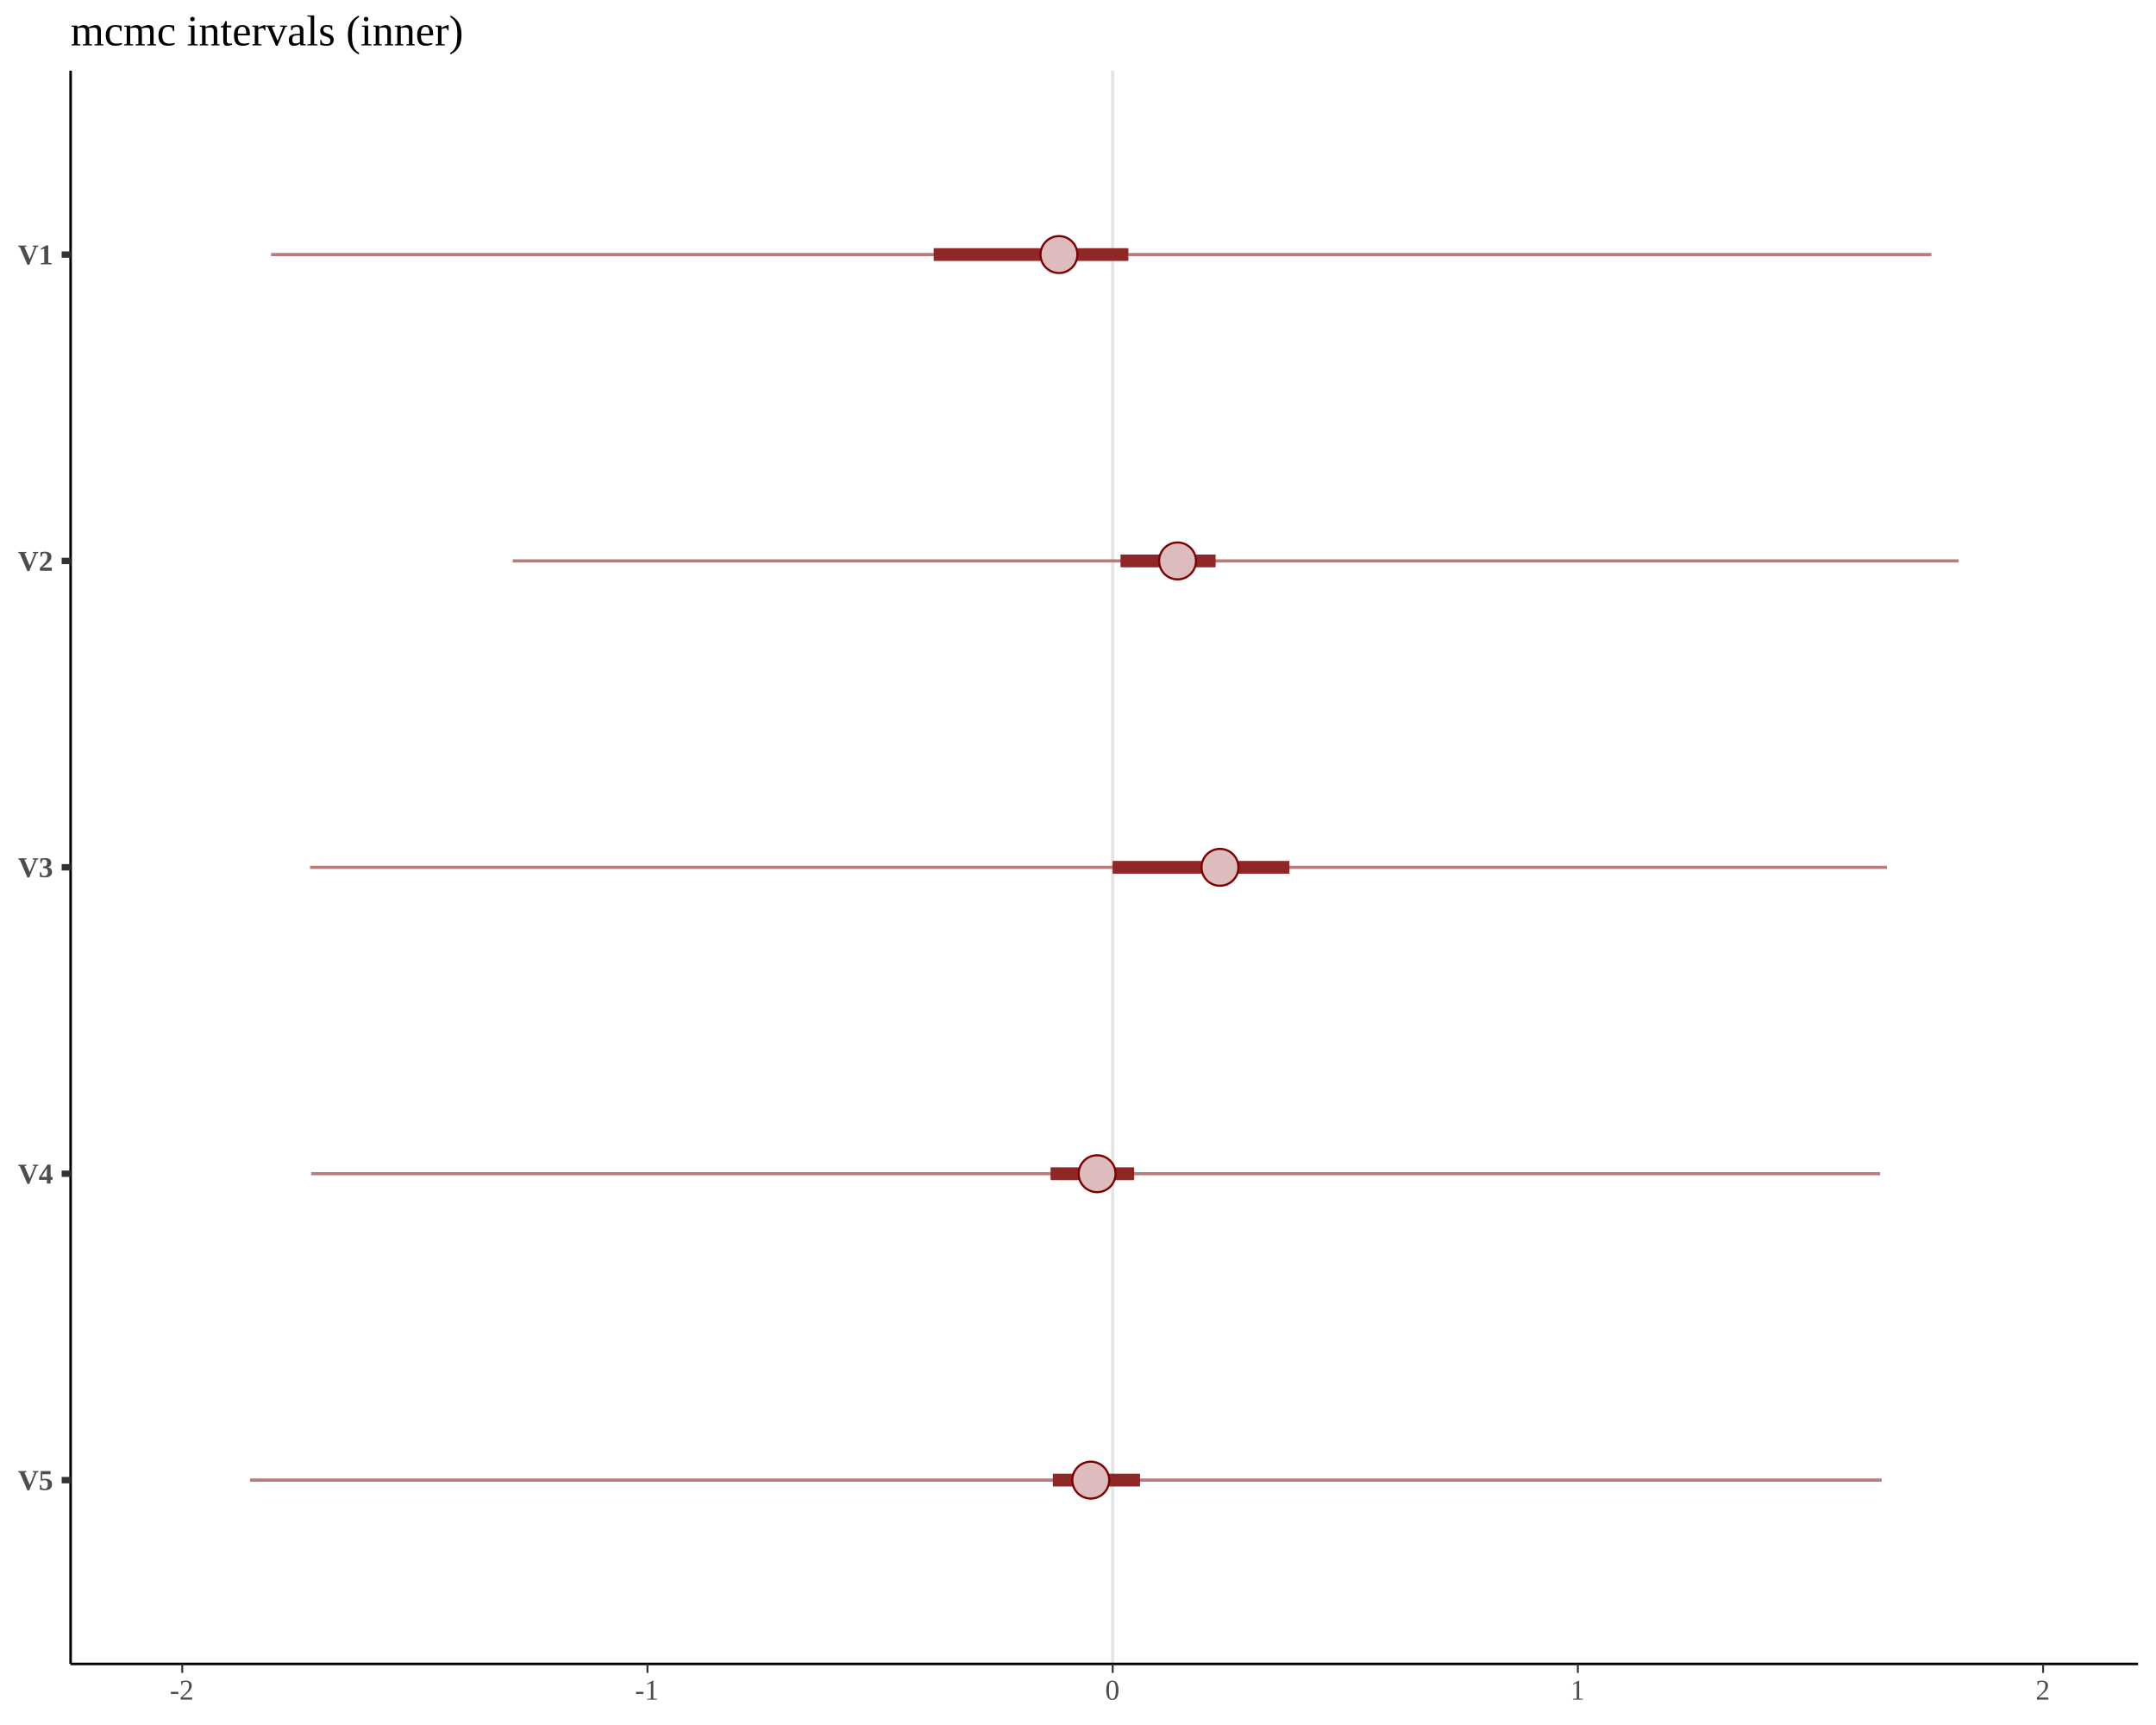
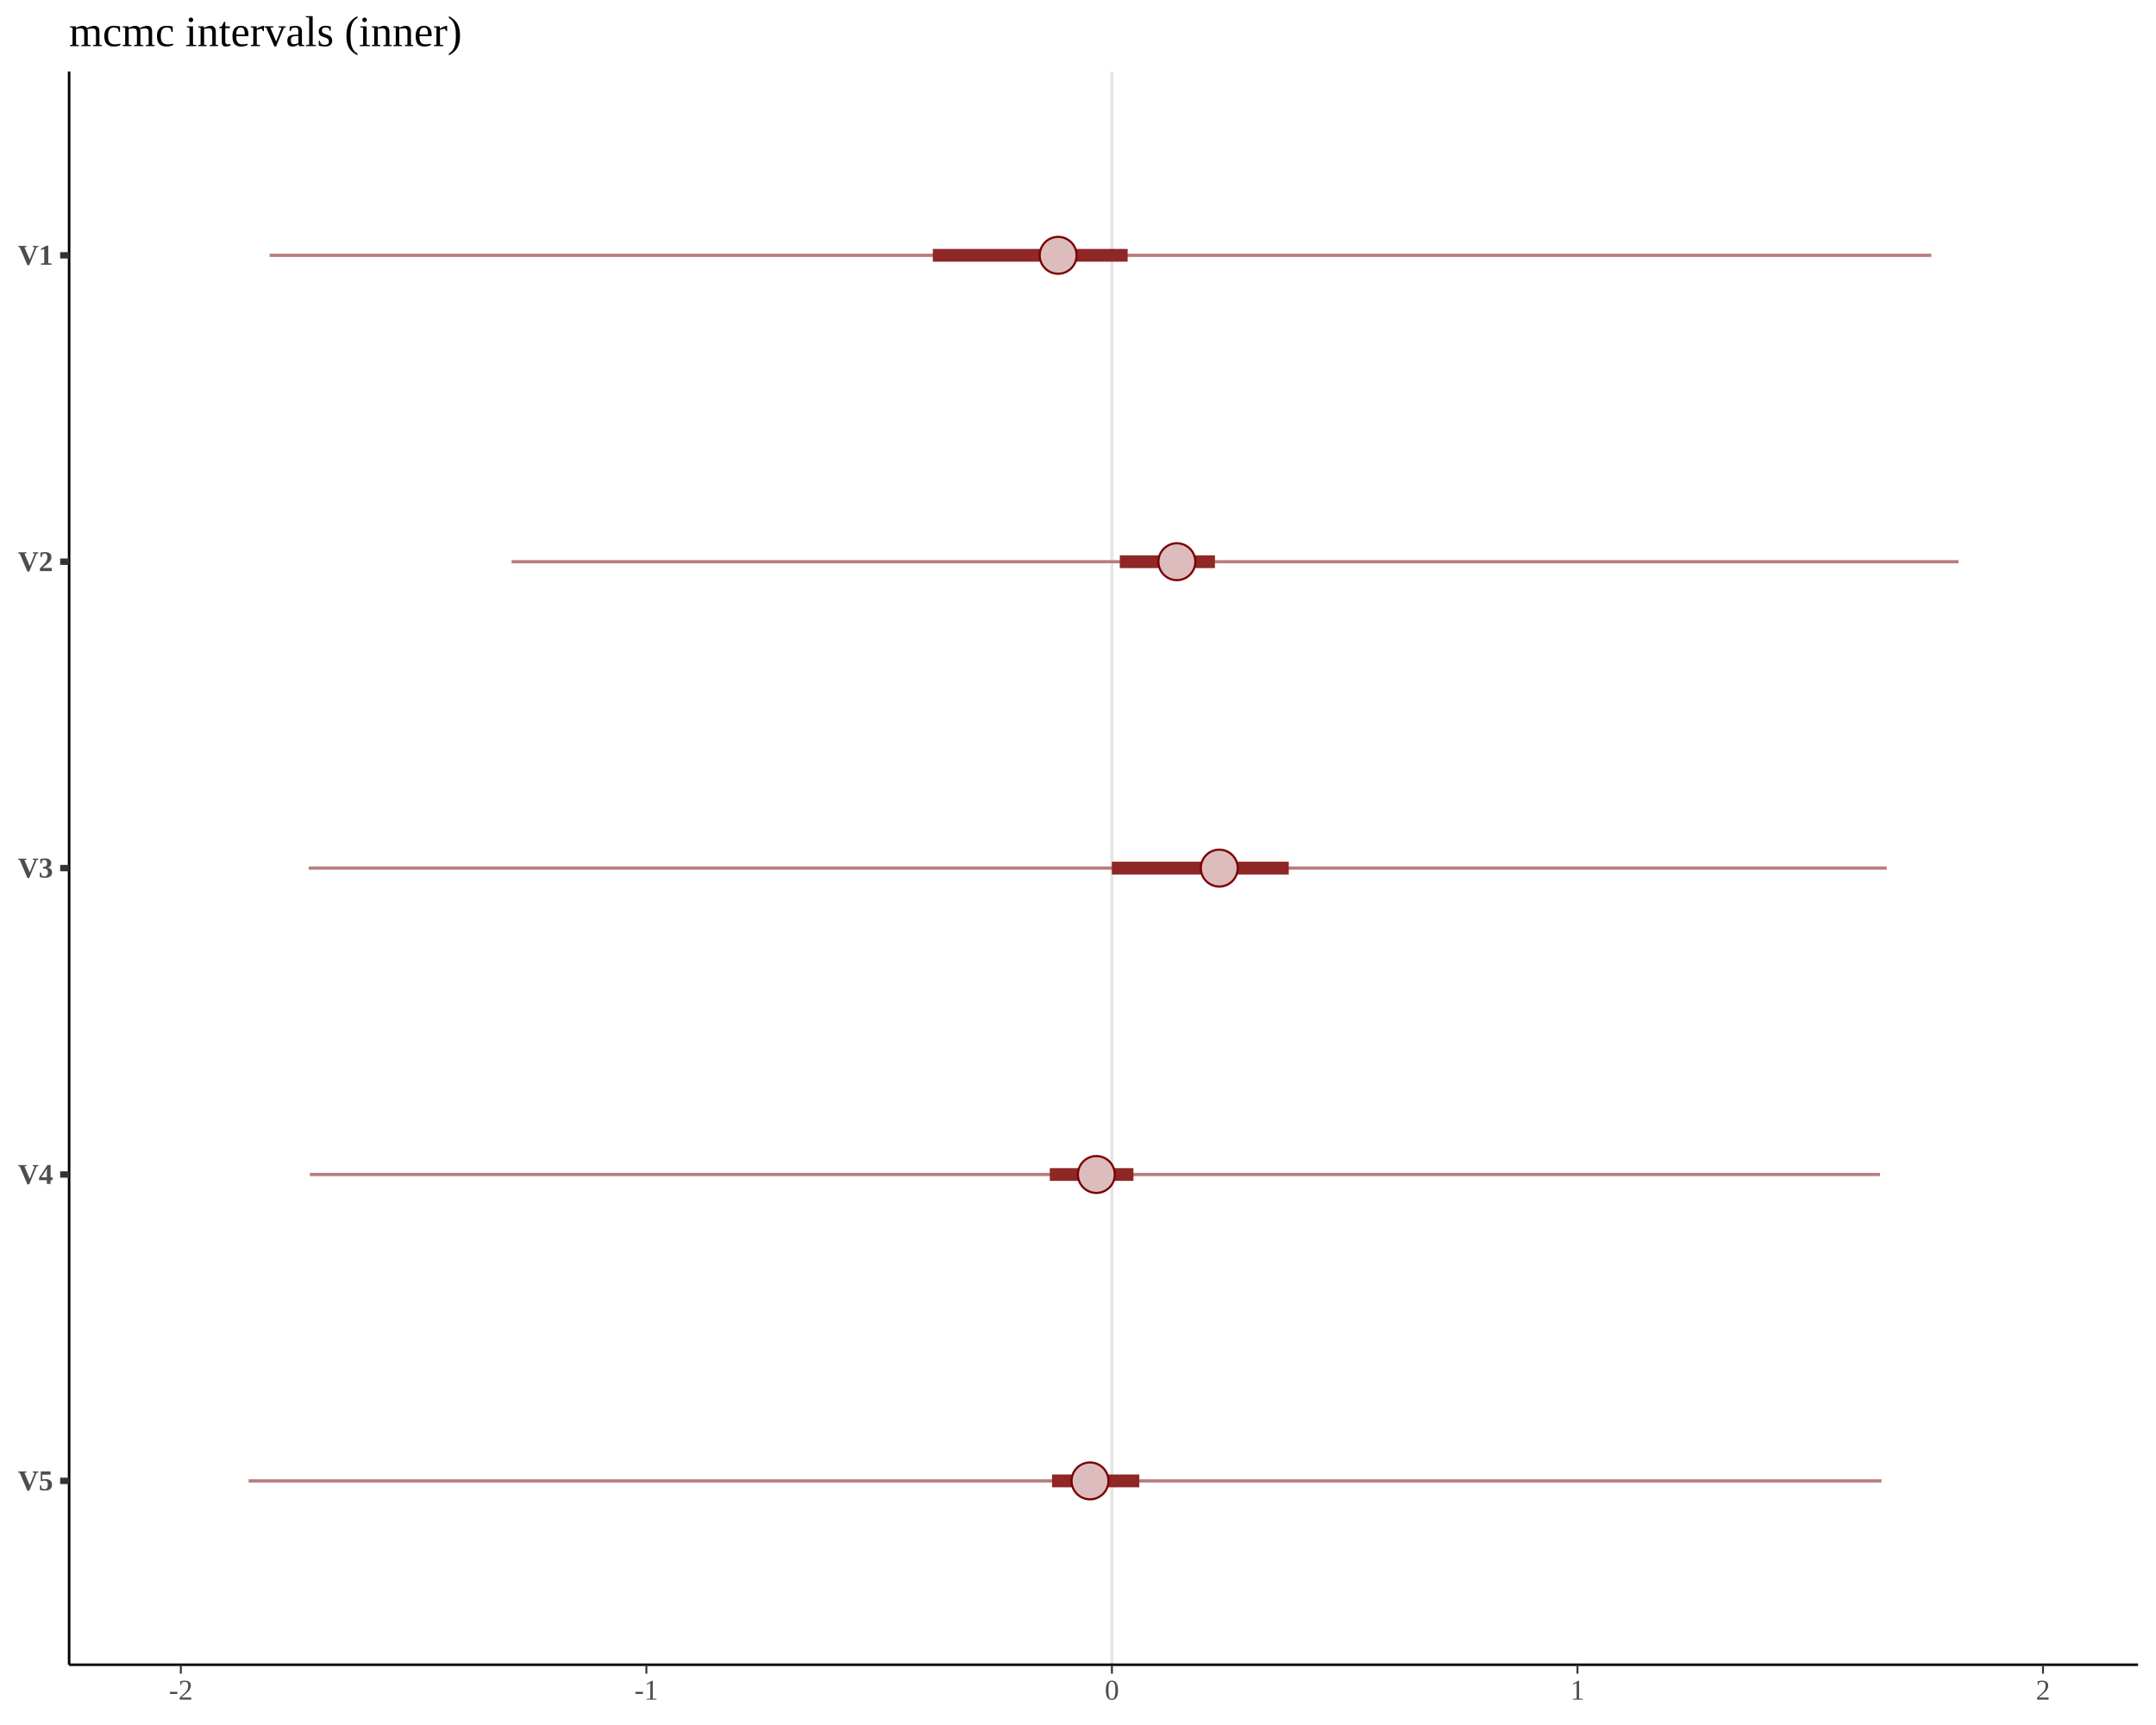
<svg xmlns="http://www.w3.org/2000/svg" viewBox="0 0 720.00 576.00">
  <defs>
    <style type="text/css">
-     line, polyline, path, rect, circle {
+     line, polyline, polygon, path, rect, circle {
      fill: none;
      stroke: #000000;
      stroke-linecap: round;
      stroke-linejoin: round;
      stroke-miterlimit: 10.00;
    }
  </style>
  </defs>
  <rect width="100%" height="100%" style="stroke: none; fill: #FFFFFF;" />
  <defs>
-     <clipPath id="cpMjMuNTc5MXw3MTQuMDIyfDU1NS42MTF8MjMuNjExNA==">
-       <rect x="23.58" y="23.61" width="690.44" height="532.00" />
+     <clipPath id="cpMjMuMDh8NzE0LjAyfDU1NS44OHwyMy44Ng==">
+       <rect x="23.08" y="23.86" width="690.95" height="532.02" />
    </clipPath>
  </defs>
-   <line x1="371.58" y1="555.61" x2="371.58" y2="23.61" style="stroke-width: 1.07; stroke: #E5E5E5; stroke-linecap: butt;" clip-path="url(#cpMjMuNTc5MXw3MTQuMDIyfDU1NS42MTF8MjMuNjExNA==)" />
-   <line x1="90.50" y1="85.00" x2="645.01" y2="85.00" style="stroke-width: 1.07; stroke: #B97C7C; stroke-linecap: butt;" clip-path="url(#cpMjMuNTc5MXw3MTQuMDIyfDU1NS42MTF8MjMuNjExNA==)" />
-   <line x1="171.24" y1="187.30" x2="654.11" y2="187.30" style="stroke-width: 1.07; stroke: #B97C7C; stroke-linecap: butt;" clip-path="url(#cpMjMuNTc5MXw3MTQuMDIyfDU1NS42MTF8MjMuNjExNA==)" />
-   <line x1="103.55" y1="289.61" x2="630.13" y2="289.61" style="stroke-width: 1.07; stroke: #B97C7C; stroke-linecap: butt;" clip-path="url(#cpMjMuNTc5MXw3MTQuMDIyfDU1NS42MTF8MjMuNjExNA==)" />
-   <line x1="103.91" y1="391.92" x2="627.89" y2="391.92" style="stroke-width: 1.07; stroke: #B97C7C; stroke-linecap: butt;" clip-path="url(#cpMjMuNTc5MXw3MTQuMDIyfDU1NS42MTF8MjMuNjExNA==)" />
-   <line x1="83.49" y1="494.23" x2="628.39" y2="494.23" style="stroke-width: 1.07; stroke: #B97C7C; stroke-linecap: butt;" clip-path="url(#cpMjMuNTc5MXw3MTQuMDIyfDU1NS42MTF8MjMuNjExNA==)" />
-   <line x1="311.81" y1="85.00" x2="376.82" y2="85.00" style="stroke-width: 4.27; stroke: #8F2727; stroke-linecap: butt;" clip-path="url(#cpMjMuNTc5MXw3MTQuMDIyfDU1NS42MTF8MjMuNjExNA==)" />
-   <line x1="374.20" y1="187.30" x2="405.96" y2="187.30" style="stroke-width: 4.27; stroke: #8F2727; stroke-linecap: butt;" clip-path="url(#cpMjMuNTc5MXw3MTQuMDIyfDU1NS42MTF8MjMuNjExNA==)" />
-   <line x1="371.56" y1="289.61" x2="430.60" y2="289.61" style="stroke-width: 4.27; stroke: #8F2727; stroke-linecap: butt;" clip-path="url(#cpMjMuNTc5MXw3MTQuMDIyfDU1NS42MTF8MjMuNjExNA==)" />
-   <line x1="350.84" y1="391.92" x2="378.76" y2="391.92" style="stroke-width: 4.27; stroke: #8F2727; stroke-linecap: butt;" clip-path="url(#cpMjMuNTc5MXw3MTQuMDIyfDU1NS42MTF8MjMuNjExNA==)" />
-   <line x1="351.60" y1="494.23" x2="380.71" y2="494.23" style="stroke-width: 4.27; stroke: #8F2727; stroke-linecap: butt;" clip-path="url(#cpMjMuNTc5MXw3MTQuMDIyfDU1NS42MTF8MjMuNjExNA==)" />
-   <circle cx="353.64" cy="85.00" r="4.62pt" style="stroke-width: 0.71; stroke: #7C0000; fill: #DCBCBC;" clip-path="url(#cpMjMuNTc5MXw3MTQuMDIyfDU1NS42MTF8MjMuNjExNA==)" />
-   <circle cx="393.25" cy="187.30" r="4.62pt" style="stroke-width: 0.71; stroke: #7C0000; fill: #DCBCBC;" clip-path="url(#cpMjMuNTc5MXw3MTQuMDIyfDU1NS42MTF8MjMuNjExNA==)" />
-   <circle cx="407.41" cy="289.61" r="4.62pt" style="stroke-width: 0.71; stroke: #7C0000; fill: #DCBCBC;" clip-path="url(#cpMjMuNTc5MXw3MTQuMDIyfDU1NS42MTF8MjMuNjExNA==)" />
-   <circle cx="366.38" cy="391.92" r="4.62pt" style="stroke-width: 0.71; stroke: #7C0000; fill: #DCBCBC;" clip-path="url(#cpMjMuNTc5MXw3MTQuMDIyfDU1NS42MTF8MjMuNjExNA==)" />
-   <circle cx="364.26" cy="494.23" r="4.62pt" style="stroke-width: 0.71; stroke: #7C0000; fill: #DCBCBC;" clip-path="url(#cpMjMuNTc5MXw3MTQuMDIyfDU1NS42MTF8MjMuNjExNA==)" />
+   <line x1="371.33" y1="555.88" x2="371.33" y2="23.86" style="stroke-width: 1.07; stroke: #E5E5E5; stroke-linecap: butt;" clip-path="url(#cpMjMuMDh8NzE0LjAyfDU1NS44OHwyMy44Ng==)" />
+   <line x1="90.05" y1="85.25" x2="644.96" y2="85.25" style="stroke-width: 1.07; stroke: #B97C7C; stroke-linecap: butt;" clip-path="url(#cpMjMuMDh8NzE0LjAyfDU1NS44OHwyMy44Ng==)" />
+   <line x1="170.84" y1="187.56" x2="654.06" y2="187.56" style="stroke-width: 1.07; stroke: #B97C7C; stroke-linecap: butt;" clip-path="url(#cpMjMuMDh8NzE0LjAyfDU1NS44OHwyMy44Ng==)" />
+   <line x1="103.10" y1="289.87" x2="630.07" y2="289.87" style="stroke-width: 1.07; stroke: #B97C7C; stroke-linecap: butt;" clip-path="url(#cpMjMuMDh8NzE0LjAyfDU1NS44OHwyMy44Ng==)" />
+   <line x1="103.46" y1="392.18" x2="627.82" y2="392.18" style="stroke-width: 1.07; stroke: #B97C7C; stroke-linecap: butt;" clip-path="url(#cpMjMuMDh8NzE0LjAyfDU1NS44OHwyMy44Ng==)" />
+   <line x1="83.03" y1="494.49" x2="628.33" y2="494.49" style="stroke-width: 1.07; stroke: #B97C7C; stroke-linecap: butt;" clip-path="url(#cpMjMuMDh8NzE0LjAyfDU1NS44OHwyMy44Ng==)" />
+   <line x1="311.52" y1="85.25" x2="376.58" y2="85.25" style="stroke-width: 4.27; stroke: #8F2727; stroke-linecap: butt;" clip-path="url(#cpMjMuMDh8NzE0LjAyfDU1NS44OHwyMy44Ng==)" />
+   <line x1="373.96" y1="187.56" x2="405.73" y2="187.56" style="stroke-width: 4.27; stroke: #8F2727; stroke-linecap: butt;" clip-path="url(#cpMjMuMDh8NzE0LjAyfDU1NS44OHwyMy44Ng==)" />
+   <line x1="371.31" y1="289.87" x2="430.39" y2="289.87" style="stroke-width: 4.27; stroke: #8F2727; stroke-linecap: butt;" clip-path="url(#cpMjMuMDh8NzE0LjAyfDU1NS44OHwyMy44Ng==)" />
+   <line x1="350.58" y1="392.18" x2="378.52" y2="392.18" style="stroke-width: 4.27; stroke: #8F2727; stroke-linecap: butt;" clip-path="url(#cpMjMuMDh8NzE0LjAyfDU1NS44OHwyMy44Ng==)" />
+   <line x1="351.34" y1="494.49" x2="380.47" y2="494.49" style="stroke-width: 4.27; stroke: #8F2727; stroke-linecap: butt;" clip-path="url(#cpMjMuMDh8NzE0LjAyfDU1NS44OHwyMy44Ng==)" />
+   <circle cx="353.37" cy="85.25" r="4.62pt" style="stroke-width: 0.71; stroke: #7C0000; fill: #DCBCBC;" clip-path="url(#cpMjMuMDh8NzE0LjAyfDU1NS44OHwyMy44Ng==)" />
+   <circle cx="393.02" cy="187.56" r="4.62pt" style="stroke-width: 0.71; stroke: #7C0000; fill: #DCBCBC;" clip-path="url(#cpMjMuMDh8NzE0LjAyfDU1NS44OHwyMy44Ng==)" />
+   <circle cx="407.18" cy="289.87" r="4.62pt" style="stroke-width: 0.71; stroke: #7C0000; fill: #DCBCBC;" clip-path="url(#cpMjMuMDh8NzE0LjAyfDU1NS44OHwyMy44Ng==)" />
+   <circle cx="366.13" cy="392.18" r="4.62pt" style="stroke-width: 0.71; stroke: #7C0000; fill: #DCBCBC;" clip-path="url(#cpMjMuMDh8NzE0LjAyfDU1NS44OHwyMy44Ng==)" />
+   <circle cx="364.01" cy="494.49" r="4.62pt" style="stroke-width: 0.71; stroke: #7C0000; fill: #DCBCBC;" clip-path="url(#cpMjMuMDh8NzE0LjAyfDU1NS44OHwyMy44Ng==)" />
  <defs>
-     <clipPath id="cpMHw3MjB8NTc2fDA=">
+     <clipPath id="cpMC4wMHw3MjAuMDB8NTc2LjAwfDAuMDA=">
      <rect x="0.00" y="0.00" width="720.00" height="576.00" />
    </clipPath>
  </defs>
-   <polyline points="23.58,555.61 23.58,23.61 " style="stroke-width: 0.85; stroke-linecap: butt;" clip-path="url(#cpMHw3MjB8NTc2fDA=)" />
-   <g clip-path="url(#cpMHw3MjB8NTc2fDA=)">
-     <text x="5.98" y="497.50" style="font-size: 9.60px; font-weight: bold; fill: #4D4D4D; font-family: Liberation Serif;" textLength="12.22px" lengthAdjust="spacingAndGlyphs">V5</text>
+   <polyline points="23.08,555.88 23.08,23.86 " style="stroke-width: 0.85; stroke-linecap: butt;" clip-path="url(#cpMC4wMHw3MjAuMDB8NTc2LjAwfDAuMDA=)" />
+   <g clip-path="url(#cpMC4wMHw3MjAuMDB8NTc2LjAwfDAuMDA=)">
+     <text x="5.98" y="497.63" style="font-size: 9.60px; font-weight: bold; fill: #4D4D4D; font-family: Liberation Serif;" textLength="11.72px" lengthAdjust="spacingAndGlyphs">V5</text>
  </g>
-   <g clip-path="url(#cpMHw3MjB8NTc2fDA=)">
-     <text x="5.98" y="395.19" style="font-size: 9.60px; font-weight: bold; fill: #4D4D4D; font-family: Liberation Serif;" textLength="12.22px" lengthAdjust="spacingAndGlyphs">V4</text>
+   <g clip-path="url(#cpMC4wMHw3MjAuMDB8NTc2LjAwfDAuMDA=)">
+     <text x="5.98" y="395.32" style="font-size: 9.60px; font-weight: bold; fill: #4D4D4D; font-family: Liberation Serif;" textLength="11.72px" lengthAdjust="spacingAndGlyphs">V4</text>
  </g>
-   <g clip-path="url(#cpMHw3MjB8NTc2fDA=)">
-     <text x="5.98" y="292.88" style="font-size: 9.60px; font-weight: bold; fill: #4D4D4D; font-family: Liberation Serif;" textLength="12.22px" lengthAdjust="spacingAndGlyphs">V3</text>
+   <g clip-path="url(#cpMC4wMHw3MjAuMDB8NTc2LjAwfDAuMDA=)">
+     <text x="5.98" y="293.01" style="font-size: 9.60px; font-weight: bold; fill: #4D4D4D; font-family: Liberation Serif;" textLength="11.72px" lengthAdjust="spacingAndGlyphs">V3</text>
  </g>
-   <g clip-path="url(#cpMHw3MjB8NTc2fDA=)">
-     <text x="5.98" y="190.58" style="font-size: 9.60px; font-weight: bold; fill: #4D4D4D; font-family: Liberation Serif;" textLength="12.22px" lengthAdjust="spacingAndGlyphs">V2</text>
+   <g clip-path="url(#cpMC4wMHw3MjAuMDB8NTc2LjAwfDAuMDA=)">
+     <text x="5.98" y="190.70" style="font-size: 9.60px; font-weight: bold; fill: #4D4D4D; font-family: Liberation Serif;" textLength="11.72px" lengthAdjust="spacingAndGlyphs">V2</text>
  </g>
-   <g clip-path="url(#cpMHw3MjB8NTc2fDA=)">
-     <text x="5.98" y="88.27" style="font-size: 9.60px; font-weight: bold; fill: #4D4D4D; font-family: Liberation Serif;" textLength="12.22px" lengthAdjust="spacingAndGlyphs">V1</text>
+   <g clip-path="url(#cpMC4wMHw3MjAuMDB8NTc2LjAwfDAuMDA=)">
+     <text x="5.98" y="88.39" style="font-size: 9.60px; font-weight: bold; fill: #4D4D4D; font-family: Liberation Serif;" textLength="11.72px" lengthAdjust="spacingAndGlyphs">V1</text>
  </g>
-   <polyline points="20.59,494.23 23.58,494.23 " style="stroke-width: 2.13; stroke: #333333; stroke-linecap: butt;" clip-path="url(#cpMHw3MjB8NTc2fDA=)" />
-   <polyline points="20.59,391.92 23.58,391.92 " style="stroke-width: 2.13; stroke: #333333; stroke-linecap: butt;" clip-path="url(#cpMHw3MjB8NTc2fDA=)" />
-   <polyline points="20.59,289.61 23.58,289.61 " style="stroke-width: 2.13; stroke: #333333; stroke-linecap: butt;" clip-path="url(#cpMHw3MjB8NTc2fDA=)" />
-   <polyline points="20.59,187.30 23.58,187.30 " style="stroke-width: 2.13; stroke: #333333; stroke-linecap: butt;" clip-path="url(#cpMHw3MjB8NTc2fDA=)" />
-   <polyline points="20.59,85.00 23.58,85.00 " style="stroke-width: 2.13; stroke: #333333; stroke-linecap: butt;" clip-path="url(#cpMHw3MjB8NTc2fDA=)" />
-   <polyline points="23.58,555.61 714.02,555.61 " style="stroke-width: 0.85; stroke-linecap: butt;" clip-path="url(#cpMHw3MjB8NTc2fDA=)" />
-   <polyline points="60.86,558.60 60.86,555.61 " style="stroke-width: 0.64; stroke: #333333; stroke-linecap: butt;" clip-path="url(#cpMHw3MjB8NTc2fDA=)" />
-   <polyline points="216.22,558.60 216.22,555.61 " style="stroke-width: 0.64; stroke: #333333; stroke-linecap: butt;" clip-path="url(#cpMHw3MjB8NTc2fDA=)" />
-   <polyline points="371.58,558.60 371.58,555.61 " style="stroke-width: 0.64; stroke: #333333; stroke-linecap: butt;" clip-path="url(#cpMHw3MjB8NTc2fDA=)" />
-   <polyline points="526.93,558.60 526.93,555.61 " style="stroke-width: 0.64; stroke: #333333; stroke-linecap: butt;" clip-path="url(#cpMHw3MjB8NTc2fDA=)" />
-   <polyline points="682.29,558.60 682.29,555.61 " style="stroke-width: 0.64; stroke: #333333; stroke-linecap: butt;" clip-path="url(#cpMHw3MjB8NTc2fDA=)" />
-   <g clip-path="url(#cpMHw3MjB8NTc2fDA=)">
-     <text x="56.70" y="567.54" style="font-size: 9.60px; fill: #4D4D4D; font-family: Liberation Serif;" textLength="8.33px" lengthAdjust="spacingAndGlyphs">-2</text>
+   <polyline points="20.09,494.49 23.08,494.49 " style="stroke-width: 2.13; stroke: #333333; stroke-linecap: butt;" clip-path="url(#cpMC4wMHw3MjAuMDB8NTc2LjAwfDAuMDA=)" />
+   <polyline points="20.09,392.18 23.08,392.18 " style="stroke-width: 2.13; stroke: #333333; stroke-linecap: butt;" clip-path="url(#cpMC4wMHw3MjAuMDB8NTc2LjAwfDAuMDA=)" />
+   <polyline points="20.09,289.87 23.08,289.87 " style="stroke-width: 2.13; stroke: #333333; stroke-linecap: butt;" clip-path="url(#cpMC4wMHw3MjAuMDB8NTc2LjAwfDAuMDA=)" />
+   <polyline points="20.09,187.56 23.08,187.56 " style="stroke-width: 2.13; stroke: #333333; stroke-linecap: butt;" clip-path="url(#cpMC4wMHw3MjAuMDB8NTc2LjAwfDAuMDA=)" />
+   <polyline points="20.09,85.25 23.08,85.25 " style="stroke-width: 2.13; stroke: #333333; stroke-linecap: butt;" clip-path="url(#cpMC4wMHw3MjAuMDB8NTc2LjAwfDAuMDA=)" />
+   <polyline points="23.08,555.88 714.02,555.88 " style="stroke-width: 0.85; stroke-linecap: butt;" clip-path="url(#cpMC4wMHw3MjAuMDB8NTc2LjAwfDAuMDA=)" />
+   <polyline points="60.39,558.87 60.39,555.88 " style="stroke-width: 0.64; stroke: #333333; stroke-linecap: butt;" clip-path="url(#cpMC4wMHw3MjAuMDB8NTc2LjAwfDAuMDA=)" />
+   <polyline points="215.86,558.87 215.86,555.88 " style="stroke-width: 0.64; stroke: #333333; stroke-linecap: butt;" clip-path="url(#cpMC4wMHw3MjAuMDB8NTc2LjAwfDAuMDA=)" />
+   <polyline points="371.33,558.87 371.33,555.88 " style="stroke-width: 0.64; stroke: #333333; stroke-linecap: butt;" clip-path="url(#cpMC4wMHw3MjAuMDB8NTc2LjAwfDAuMDA=)" />
+   <polyline points="526.80,558.87 526.80,555.88 " style="stroke-width: 0.64; stroke: #333333; stroke-linecap: butt;" clip-path="url(#cpMC4wMHw3MjAuMDB8NTc2LjAwfDAuMDA=)" />
+   <polyline points="682.27,558.87 682.27,555.88 " style="stroke-width: 0.64; stroke: #333333; stroke-linecap: butt;" clip-path="url(#cpMC4wMHw3MjAuMDB8NTc2LjAwfDAuMDA=)" />
+   <g clip-path="url(#cpMC4wMHw3MjAuMDB8NTc2LjAwfDAuMDA=)">
+     <text x="56.39" y="567.54" style="font-size: 9.60px; fill: #4D4D4D; font-family: Liberation Serif;" textLength="7.98px" lengthAdjust="spacingAndGlyphs">-2</text>
  </g>
-   <g clip-path="url(#cpMHw3MjB8NTc2fDA=)">
-     <text x="212.05" y="567.54" style="font-size: 9.60px; fill: #4D4D4D; font-family: Liberation Serif;" textLength="8.33px" lengthAdjust="spacingAndGlyphs">-1</text>
+   <g clip-path="url(#cpMC4wMHw3MjAuMDB8NTc2LjAwfDAuMDA=)">
+     <text x="211.86" y="567.54" style="font-size: 9.60px; fill: #4D4D4D; font-family: Liberation Serif;" textLength="7.98px" lengthAdjust="spacingAndGlyphs">-1</text>
  </g>
-   <g clip-path="url(#cpMHw3MjB8NTc2fDA=)">
-     <text x="369.08" y="567.54" style="font-size: 9.60px; fill: #4D4D4D; font-family: Liberation Serif;" textLength="5.00px" lengthAdjust="spacingAndGlyphs">0</text>
+   <g clip-path="url(#cpMC4wMHw3MjAuMDB8NTc2LjAwfDAuMDA=)">
+     <text x="368.93" y="567.54" style="font-size: 9.60px; fill: #4D4D4D; font-family: Liberation Serif;" textLength="4.80px" lengthAdjust="spacingAndGlyphs">0</text>
  </g>
-   <g clip-path="url(#cpMHw3MjB8NTc2fDA=)">
-     <text x="524.43" y="567.54" style="font-size: 9.60px; fill: #4D4D4D; font-family: Liberation Serif;" textLength="5.00px" lengthAdjust="spacingAndGlyphs">1</text>
+   <g clip-path="url(#cpMC4wMHw3MjAuMDB8NTc2LjAwfDAuMDA=)">
+     <text x="524.40" y="567.54" style="font-size: 9.60px; fill: #4D4D4D; font-family: Liberation Serif;" textLength="4.80px" lengthAdjust="spacingAndGlyphs">1</text>
  </g>
-   <g clip-path="url(#cpMHw3MjB8NTc2fDA=)">
-     <text x="679.79" y="567.54" style="font-size: 9.60px; fill: #4D4D4D; font-family: Liberation Serif;" textLength="5.00px" lengthAdjust="spacingAndGlyphs">2</text>
+   <g clip-path="url(#cpMC4wMHw3MjAuMDB8NTc2LjAwfDAuMDA=)">
+     <text x="679.87" y="567.54" style="font-size: 9.60px; fill: #4D4D4D; font-family: Liberation Serif;" textLength="4.80px" lengthAdjust="spacingAndGlyphs">2</text>
  </g>
-   <g clip-path="url(#cpMHw3MjB8NTc2fDA=)">
-     <text x="23.58" y="15.15" style="font-size: 14.40px; font-family: Liberation Serif;" textLength="127.50px" lengthAdjust="spacingAndGlyphs">mcmc intervals (inner)</text>
+   <g clip-path="url(#cpMC4wMHw3MjAuMDB8NTc2LjAwfDAuMDA=)">
+     <text x="23.08" y="15.40" style="font-size: 14.40px; font-family: Liberation Serif;" textLength="131.11px" lengthAdjust="spacingAndGlyphs">mcmc intervals (inner)</text>
  </g>
</svg>
